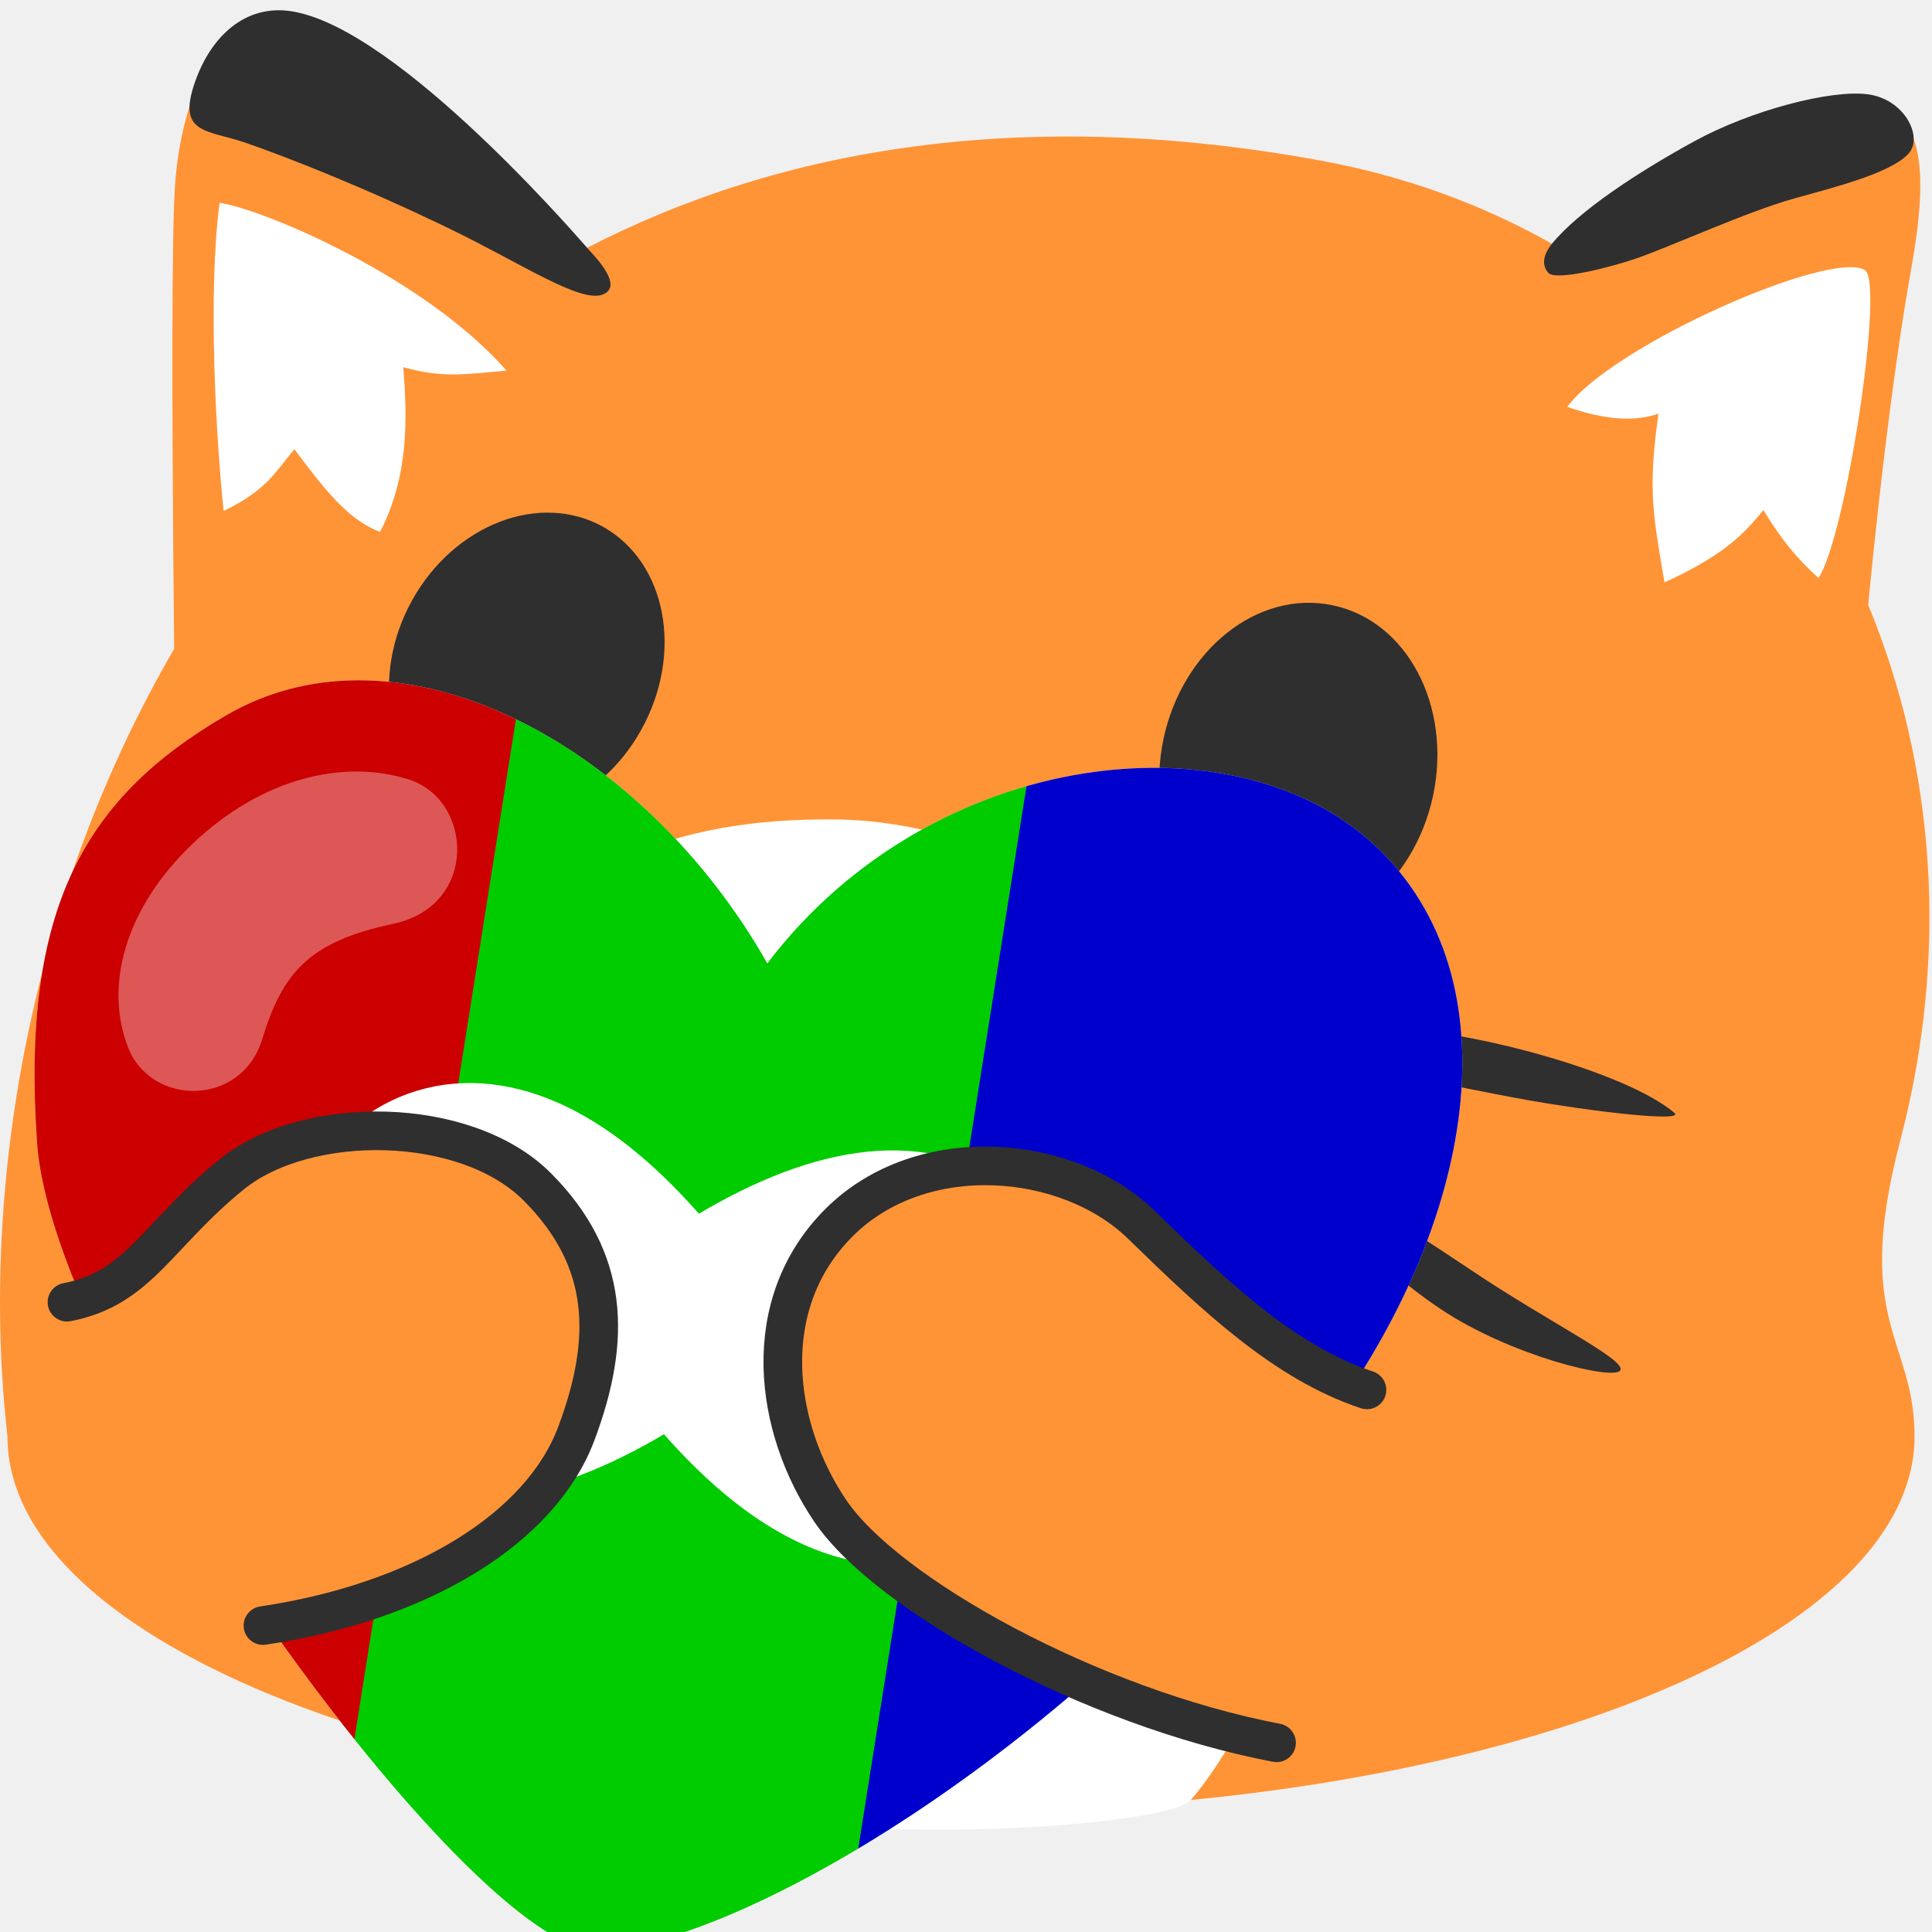
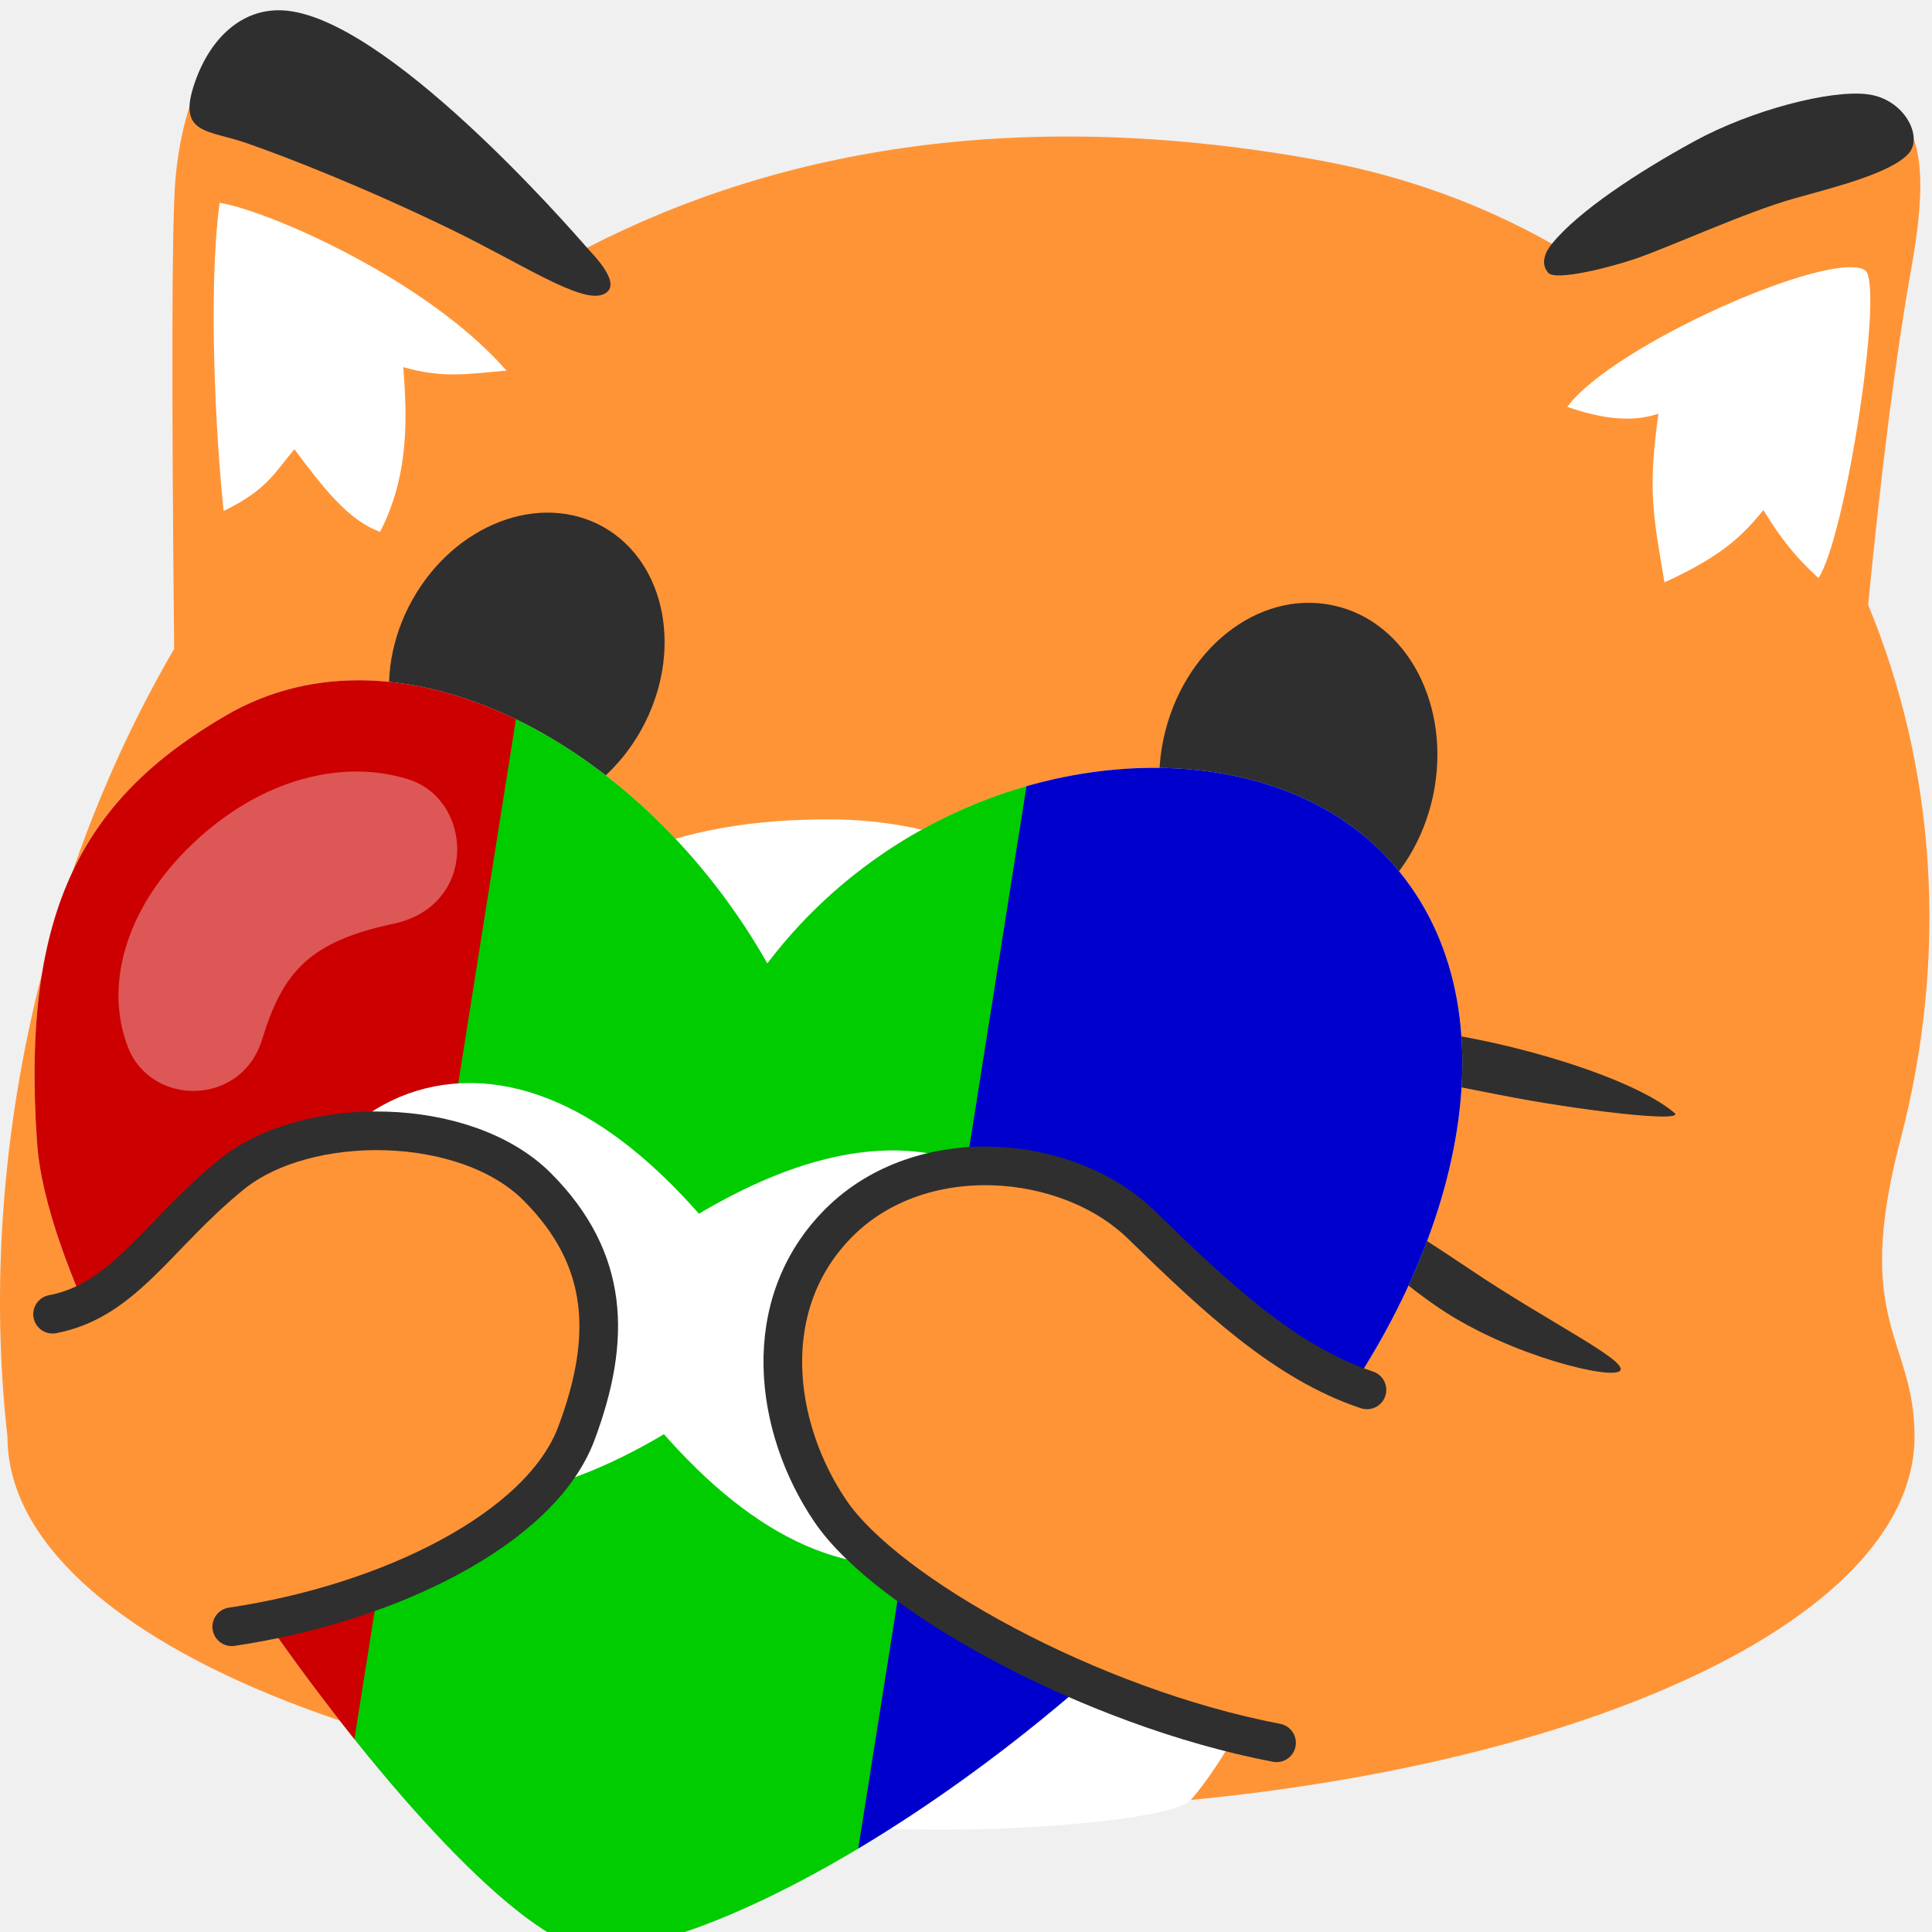
<svg xmlns="http://www.w3.org/2000/svg" width="128px" height="128px" viewBox="0 0 750 750" style="shape-rendering: geometricPrecision">
  <g id="foxcat-autism-heart">
    <g id="foxcatblob" transform="translate(0,8.508816)" fill="none">
      <g id="Body">
        <path id="body" fill="#ff9437" d="M227.907,87.691 C303.535,48.64 398.331,32.785 512.805,53.856 C545.561,59.865 575.596,70.937 602.463,86.121 C630.355,64.247 659.534,48.037 690,37.491 C742,19.491 752,39.491 742,95.491 C736.144,128.284 730.546,171.877 725.204,226.273 C751.04,288.613 756.818,361.338 737.696,434.165 C718.989,505.308 743.284,511.074 743.226,549.205 C743.226,554.207 742.578,559.15 741.284,564.034 C722.342,637.236 564.748,694.491 373.093,694.491 C168.614,694.491 2.902,629.41 2.902,549.205 C-8.3,450.296 12.857,337.343 67.602,243.405 C66.574,140.127 66.707,79.822 68,62.491 C70.162,33.524 84,-23.509 137,10.491 C169.904,31.599 200.206,57.333 227.907,87.691 Z" />
        <path id="stomach-floof" fill="white" d="m 130.764,508.453 c 14.299,6.367 21.31,11.98 32.57,26.136 -13.297,-33.305 -14.393,-89.969 13.681,-144.854 32.913,-64.345 87.574,-80.551 146.506,-80.15 62.914,0.428 128.613,39.441 152.426,104.493 24.409,66.679 20.551,124.35 -0.489,142.28 21.226,-5.446 25.183,-7.569 38.938,-8.014 2.894,46.543 -29.825,116.329 -52.21,141.991 -6.785,7.779 -78.321,14.257 -134.308,10.153 -55.987,-4.103 -156.123,-20.307 -161.521,-30.73 -27.187,-52.497 -31.142,-104.123 -35.594,-161.305 z" />
        <path id="ear-floof-right" fill="white" d="m 86.821,189.842 c -2.952,-27.83 -6.196,-84.866 -1.572,-119.62 17.738,2.73 79.763,29.115 111.38,65.136 -15.75,1.353 -24.507,3.039 -40.071,-1.336 1.527,19.895 2.275,41.883 -9.003,63.919 -12.299,-4.394 -22.025,-17.019 -33.268,-32.068 -7.346,8.682 -10.584,15.833 -27.467,23.969 z" />
        <path id="ear-floof-left" fill="white" d="m 608.417,149.437 c 17.698,-24.043 102.243,-61.188 115.539,-53.095 7.68,4.675 -7.346,103.518 -18.032,119.546 -8.348,-7.68 -14.025,-14.359 -21.371,-26.38 -6.679,8.014 -14.025,17.03 -38.402,28.05 -4.341,-25.712 -6.578,-35.686 -2.337,-65.45 -11.539,3.824 -23.709,1.336 -35.396,-2.671 z" />
        <path id="ear-contour-right" fill="#2f2f2f" d="m 75.639,23.485 c -7.058,20.313 4.963,18.308 19.906,23.5 16.509,5.736 45.949,17.284 79.498,33.544 27.215,13.19 50.146,28.648 58.873,25.324 8.727,-3.324 -3.66,-15.471 -6.01,-18.162 C 220.881,79.646 149.297,-2.467 109.773,-4.484 94.005,-5.288 81.681,6.097 75.639,23.485 Z" />
        <path id="ear-contour-left" fill="#2f2f2f" d="m 600.991,97.362 c 2.929,3.431 24.868,-2.333 33.884,-5.427 13.65,-4.683 43.157,-18.233 61.621,-23.394 15.205,-4.25 37.864,-9.849 44.556,-17.605 5.516,-6.394 -1.717,-21.053 -16.119,-22.859 -14.402,-1.805 -45.166,6.196 -67.21,18.255 -22.043,12.059 -44.972,27.148 -55.26,39.789 -2.905,3.569 -4.401,7.81 -1.472,11.241 z" />
      </g>
      <g id="eyes" transform="translate(33,190.4912)">
        <path id="left-eye" d="m 523.331,109.834 c -7.4,34.708 -36.728,57.983 -65.513,51.959 -28.989,-6.093 -46.436,-39.157 -39.172,-73.865 7.4,-34.776 36.728,-58.051 65.649,-51.959 28.853,5.956 46.368,38.952 39.036,73.865 z" style="fill:#2f2f2f" />
        <path id="right-eye" d="M 125.552,36.727 C 140.801,6.428 173.708,-7.921 199.056,4.426 224.338,16.839 232.565,51.342 217.382,81.574 202.2,111.806 169.36,126.222 144.012,113.809 118.73,101.395 110.437,66.825 125.552,36.727 Z" style="fill:#2f2f2f" />
      </g>
      <g id="whiskers" transform="translate(33,190.4912)">
        <g transform="translate(0.391648,152.6595)" style="fill:#2f2f2f">
          <path id="Right-bottom-wisker" d="m 483.608,112.341 c 2.536,-3.92 24.188,8.94 54,29 29.812,20.06 60.606,34.972 58,39 -2.606,4.028 -42.805,-5.701 -70,-24 -27.195,-18.299 -44.536,-40.08 -42,-44 z" />
          <path id="Right-top-wisker" d="m 491.608,57.341 c -2,-6 -2,-10 23,-9 25,1 83,16 102,32 4.699,3.957 -37.129,-0.875 -68,-7 -30.871,-6.125 -55,-10 -57,-16 z" />
          <path id="Left-bottom-wisker" d="m 117.608,60.341 c -19,21 -52,36 -84,53 -32,17 -49.439,8.263 -14,-13 35.439,-21.263 84,-43 98,-40 z" />
          <path id="Left-top-wisker" d="M 122.608,0.341 C 69.608,-1.659 15.608,5.341 6.608,16.341 c 0,3.438 103,3 116,0 13,-3 8.636,-15.674 0,-16 z" />
        </g>
      </g>
      <g id="mouth" transform="translate(33,190.4912)">
        <path d="m 196,176 c 13.333,47.333 23,71.333 29,72 6,0.667 26.667,-18 62,-56 27.333,46 43.667,71.333 49,76 5.333,4.667 28,-15.667 68,-61" style="stroke:#2f2f2f;stroke-width:30;stroke-linecap:round;stroke-linejoin:round" />
      </g>
      <g>
        <g transform="translate(13 255)">
          <defs>
            <path d="M523.079 66.934c54.087 54.088 33.802 149.947-23.638 225.507C403 420 266 495 217.379 493.369c-48.621-1.631-209.603-222.173-215.99-313.27C-5 89 20 46 74.858 14.147 142.991-25.411 237 26 284.876 110.508 349 26 468.99 12.847 523.079 66.934z" id="a" />
          </defs>
          <mask id="b" fill="#fff">
            <use href="#a" />
          </mask>
          <use fill="#D8D8D8" href="#a" />
          <g mask="url(#b)">
            <path fill="#C00" fill-rule="nonzero" d="M-5.418-45.038L291.274 1.953 212.588 498.76-84.105 451.77z" />
            <path fill="#00C" fill-rule="nonzero" d="M290.001 1.752l296.693 46.991-78.687 496.807-296.692-46.991z" />
            <path fill="#0C0" fill-rule="nonzero" d="M191.952-13.778l197.371 31.26-78.687 496.808-197.37-31.26z" />
            <path d="M251.534 250.454c139.353 191.991 191.861-139.532 0 0s-139.353-191.991 0 0z" stroke="#FFF" stroke-width="64" />
          </g>
        </g>
        <path d="M74.715 319.095c-27.016 25.776-34 56-25 79s44 23 52-3 18-38 51-45 31-48 6-56-56.985-.776-84 25z" fill-opacity=".34" fill="#FFF" />
      </g>
      <g>
-         <path id="right-arm" fill="#ff9437" stroke="#2f2f2f" stroke-width="15" stroke-linecap="round" stroke-linejoin="round" d="m 26,497 c 28,-5.333 35.081,-26.258 64,-49.667 28.919,-23.409 90.773,-23.093 118.676,5.004 27.903,28.098 28.852,58.816 15.051,95.66 -13.801,36.844 -60.285,65.408 -121.648,74.534" />
+         <path id="right-arm" fill="#ff9437" stroke="#2f2f2f" stroke-width="15" stroke-linecap="round" stroke-linejoin="round" d="m 20.407,501.661 c 28,-5.333 40.674,-30.919 69.593,-54.329 28.919,-23.409 90.773,-23.093 118.676,5.004 27.903,28.098 28.852,58.816 15.051,95.66 -13.801,36.844 -72.404,65.874 -133.767,75" />
        <path id="left-arm" fill="#ff9437" stroke="#2f2f2f" stroke-width="15" stroke-linecap="round" stroke-linejoin="round" d="m 530.651,531.043 c -31.778,-10.528 -58.849,-36.117 -87.498,-64.032 -28.649,-27.915 -85.442,-32.761 -117.343,-0.997 -31.901,31.764 -25.384,79.793 -3.422,112.119 21.962,32.326 100.915,76.118 173.169,89.911" />
      </g>
    </g>
  </g>
</svg>
